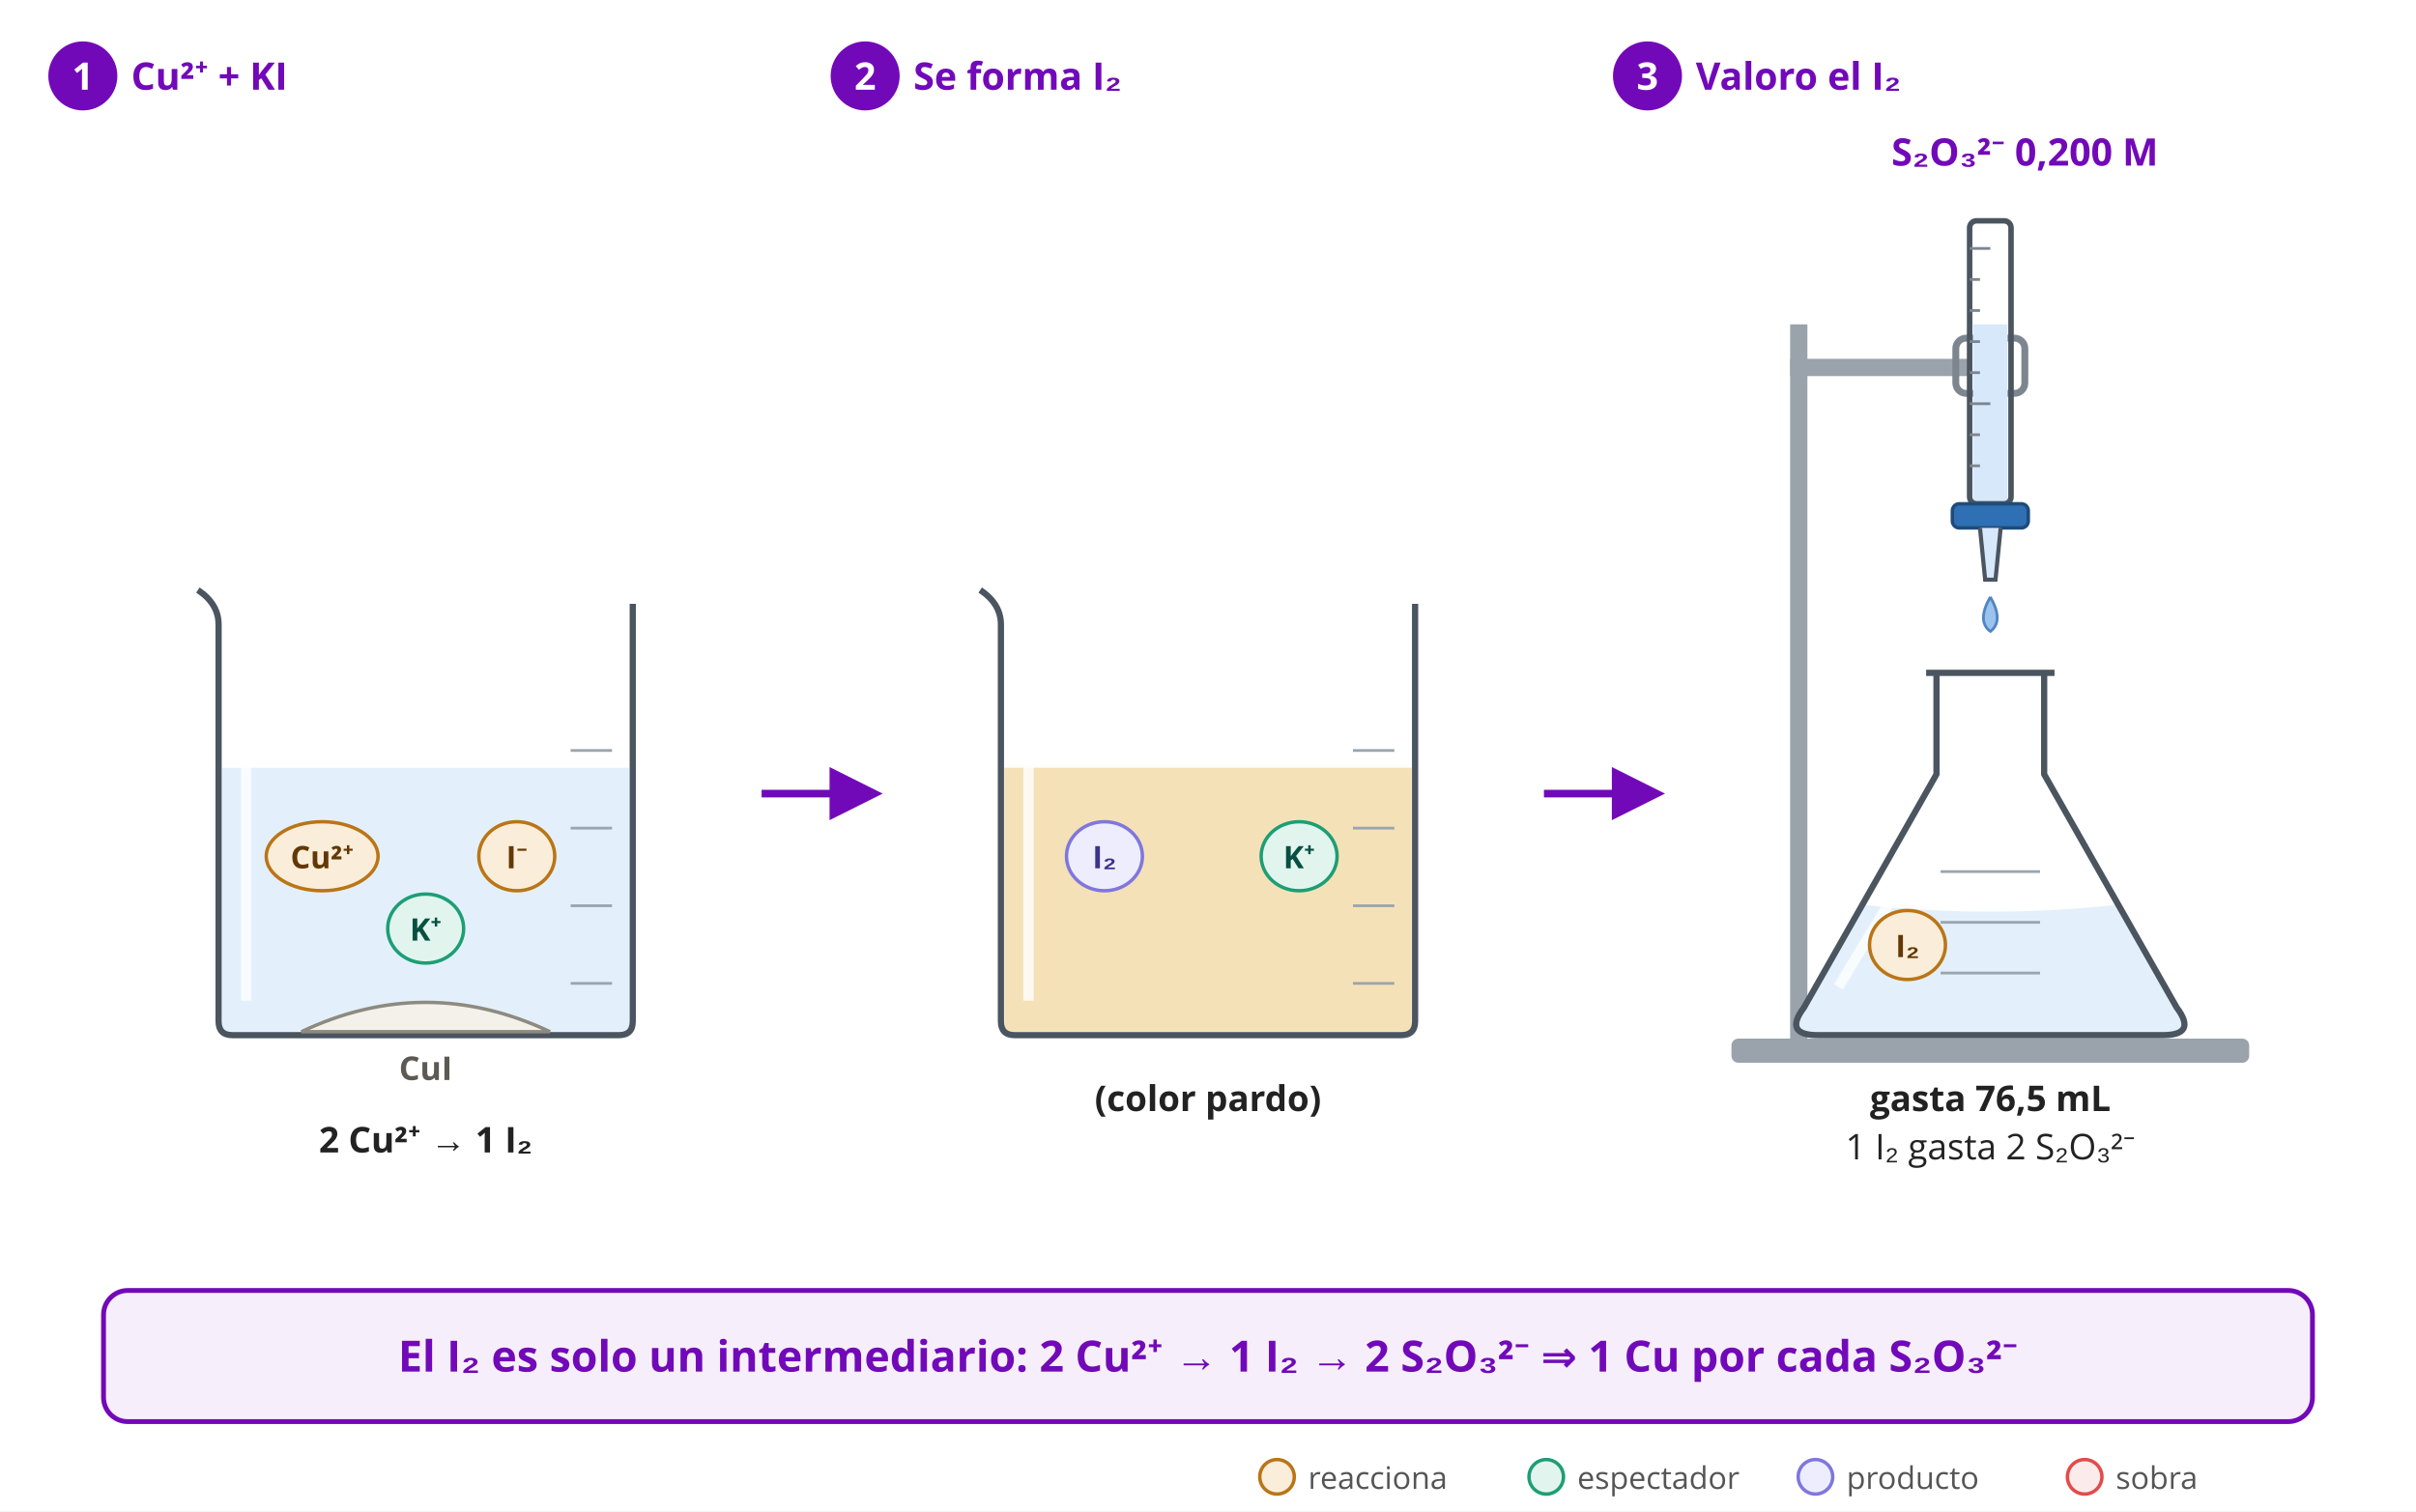
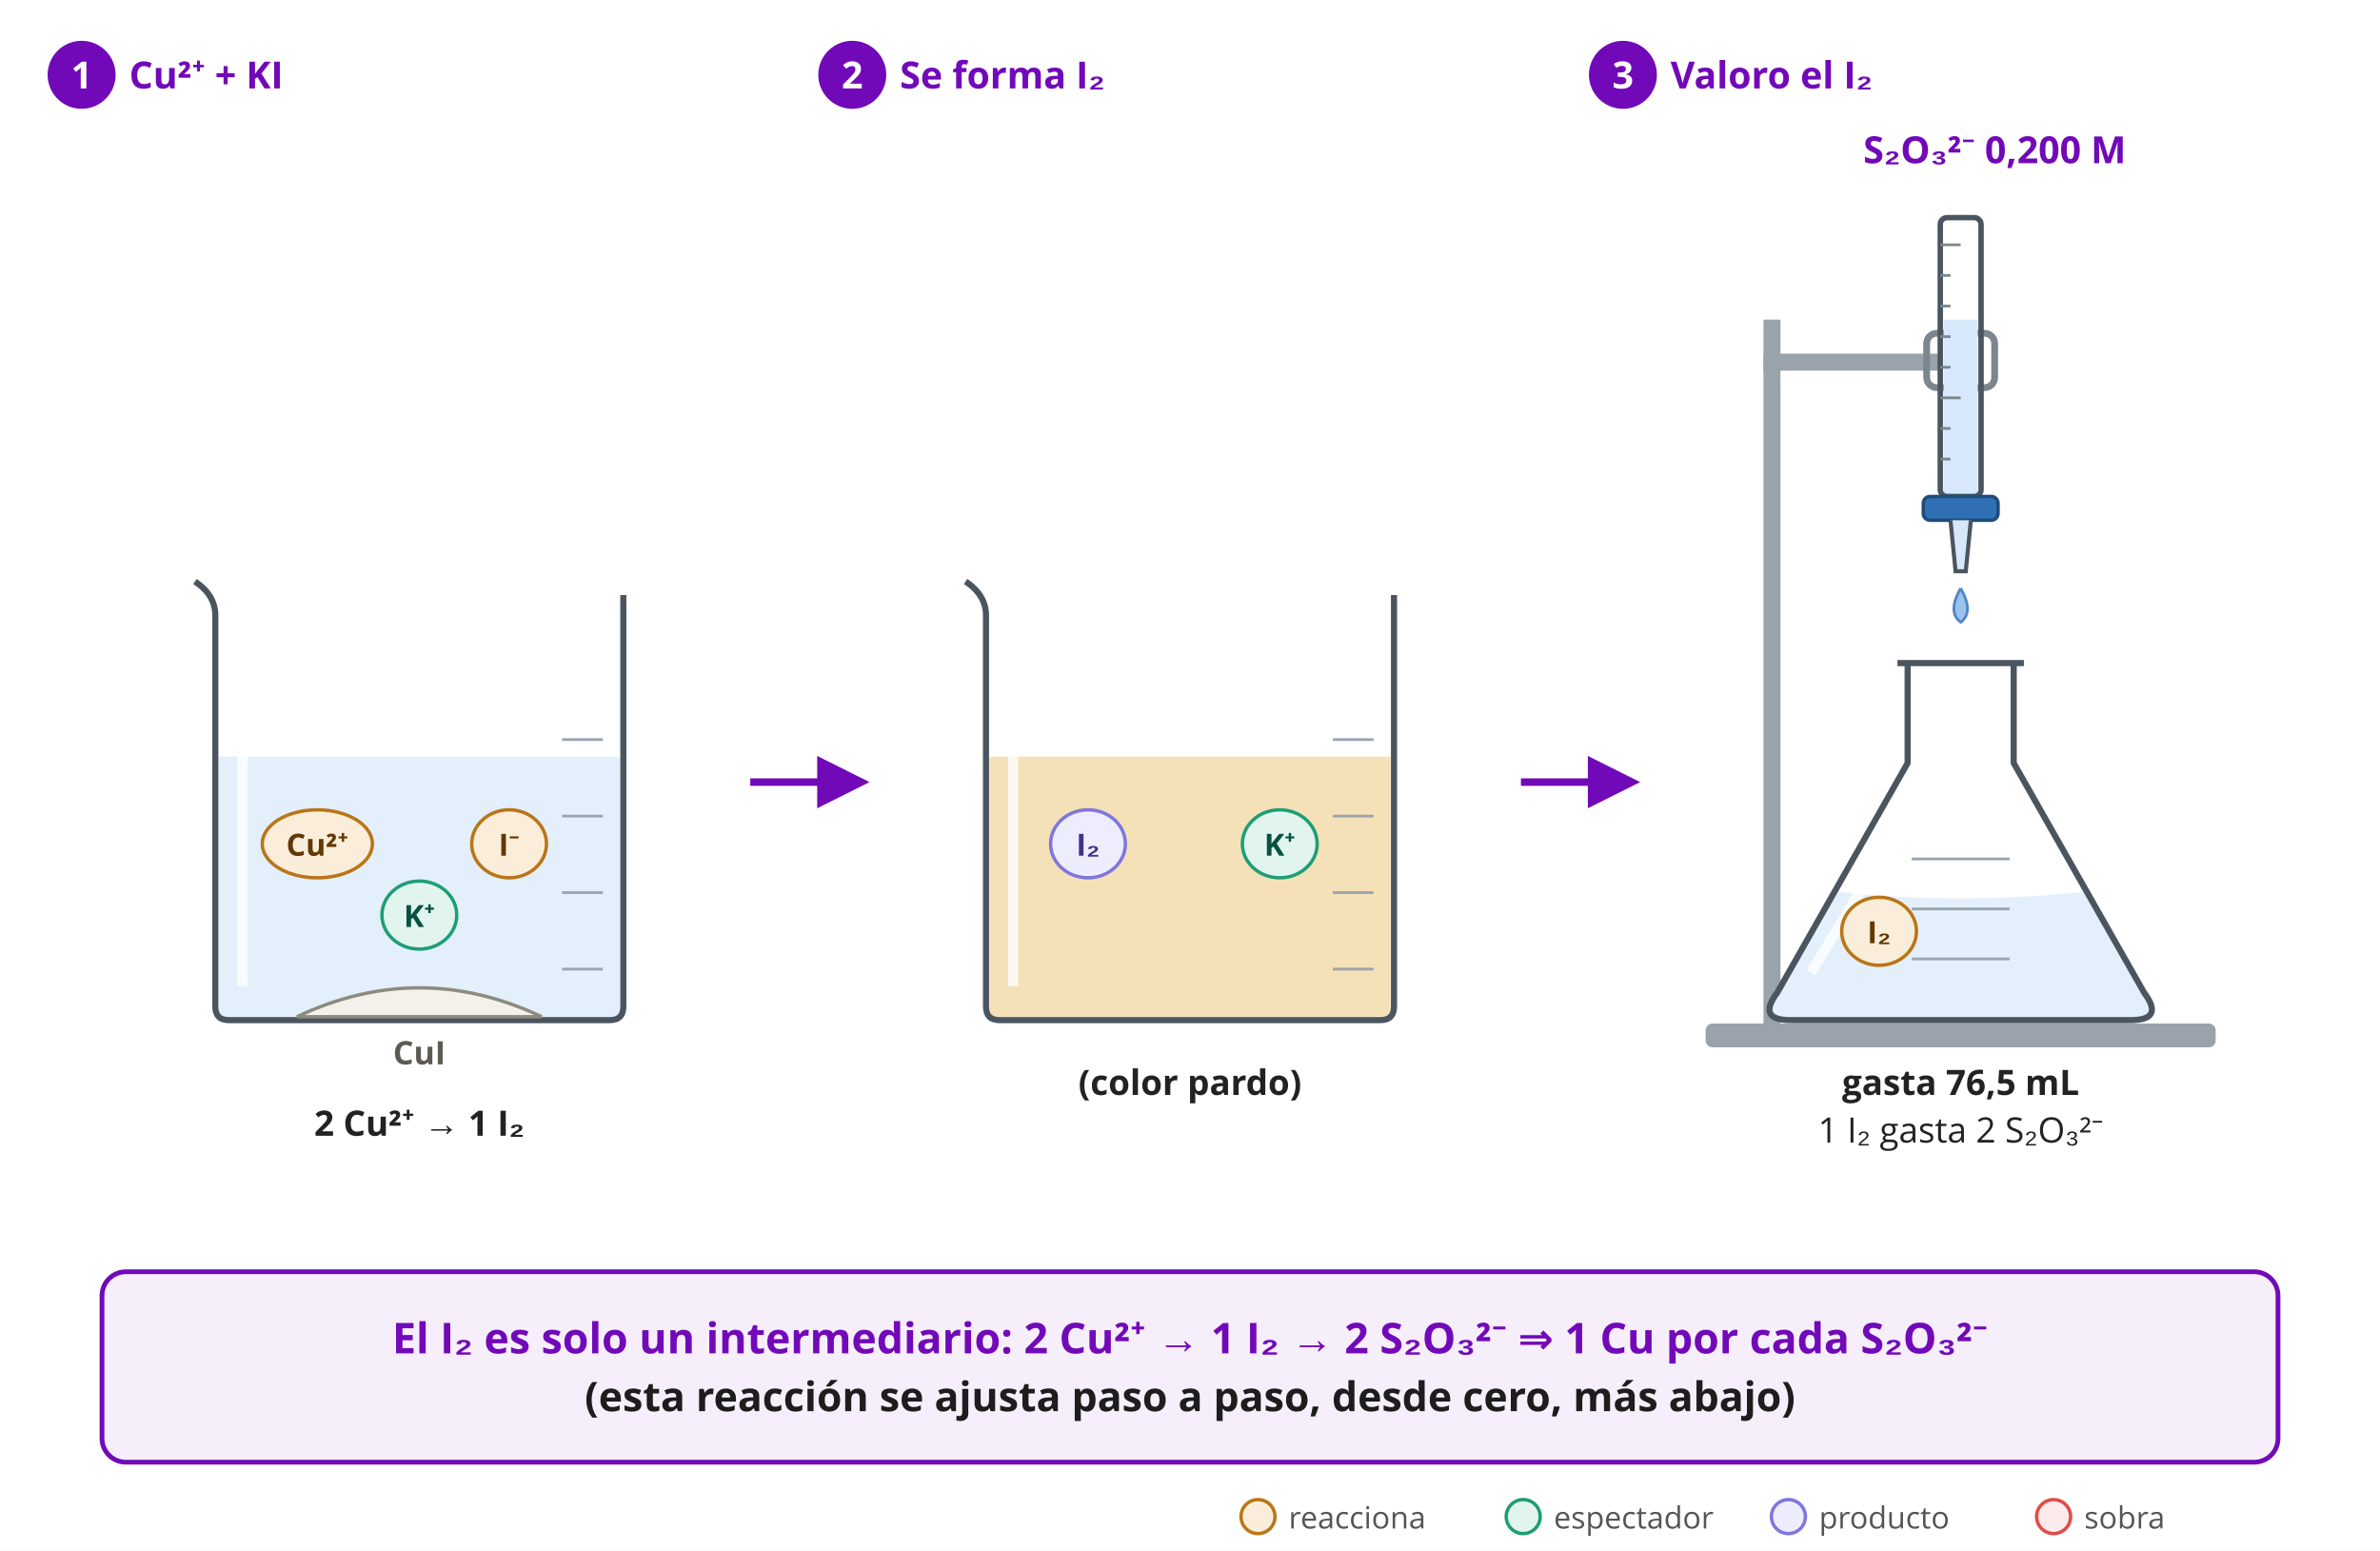
- <svg xmlns="http://www.w3.org/2000/svg" viewBox="0 0 700 438" width="700" height="438">
+ <svg xmlns="http://www.w3.org/2000/svg" viewBox="0 0 700 456" width="700" height="456">
  <defs>
    <marker id="pta" viewBox="0 0 10 10" refX="8" refY="5" markerWidth="7" markerHeight="7" orient="auto-start-reverse">
      <path d="M0 0 L10 5 L0 10 z" fill="#7209b9" />
    </marker>
  </defs>
-   <rect width="700" height="438" fill="white" />
+   <rect width="700" height="456" fill="white" />
  <circle cx="24.0" cy="22" r="10" fill="#7209b9" />
  <text x="24.0" y="26" text-anchor="middle" font-size="11" font-weight="bold" fill="white" font-family="Open Sans, Arial, sans-serif">1</text>
  <text x="40.0" y="26" text-anchor="start" font-size="11.5" font-weight="bold" fill="#7209b9" font-family="Open Sans, Arial, sans-serif" />
  <text x="38.0" y="26" text-anchor="start" font-size="11" font-weight="bold" fill="#7209b9" font-family="Open Sans, Arial, sans-serif">Cu²⁺ + KI</text>
  <rect x="64.333" y="222.5" width="118" height="76.5" fill="#e3f0fb" />
  <path d="M57.333 171 Q63.333 175 63.333 181 V296 Q63.333 300 67.333 300 H179.333 Q183.333 300 183.333 296 V175" fill="none" stroke="#4a5560" stroke-width="1.8" />
  <line x1="165.333" y1="285.0" x2="177.333" y2="285.0" stroke="#9aa5ae" stroke-width=".8" />
  <line x1="165.333" y1="262.5" x2="177.333" y2="262.5" stroke="#9aa5ae" stroke-width=".8" />
  <line x1="165.333" y1="240.0" x2="177.333" y2="240.0" stroke="#9aa5ae" stroke-width=".8" />
  <line x1="165.333" y1="217.5" x2="177.333" y2="217.5" stroke="#9aa5ae" stroke-width=".8" />
  <line x1="71.333" y1="189" x2="71.333" y2="290" stroke="white" stroke-width="3" opacity=".8" />
  <path d="M87.333 299 Q123.333 282 159.333 299 Z" fill="#f3f1ea" stroke="#8d8a80" />
  <text x="123.333" y="313" text-anchor="middle" font-size="9.5" font-weight="bold" fill="#5c5a52" font-family="Open Sans, Arial, sans-serif">CuI</text>
  <ellipse cx="93.333" cy="248.15" rx="16.2" ry="10" fill="#FAEEDA" stroke="#BA7517" stroke-width="1" />
  <text x="93.333" y="251.65" text-anchor="middle" font-size="9" font-weight="bold" fill="#633806" font-family="Open Sans, Arial, sans-serif">Cu²⁺</text>
  <ellipse cx="149.733" cy="248.15" rx="11" ry="10" fill="#FAEEDA" stroke="#BA7517" stroke-width="1" />
  <text x="149.733" y="251.65" text-anchor="middle" font-size="9" font-weight="bold" fill="#633806" font-family="Open Sans, Arial, sans-serif">I⁻</text>
  <ellipse cx="123.333" cy="269.11" rx="11" ry="10" fill="#E1F5EE" stroke="#1D9E75" stroke-width="1" />
  <text x="123.333" y="272.61" text-anchor="middle" font-size="9" font-weight="bold" fill="#085041" font-family="Open Sans, Arial, sans-serif">K⁺</text>
  <text x="123.333" y="334" text-anchor="middle" font-size="10.3" font-weight="bold" fill="#222" font-family="Open Sans, Arial, sans-serif">2 Cu²⁺ → 1 I₂</text>
  <path d="M220.667 230 L252.667 230" fill="none" stroke="#7209b9" stroke-width="2.2" marker-end="url(#pta)" />
  <circle cx="250.667" cy="22" r="10" fill="#7209b9" />
  <text x="250.667" y="26" text-anchor="middle" font-size="11" font-weight="bold" fill="white" font-family="Open Sans, Arial, sans-serif">2</text>
  <text x="266.667" y="26" text-anchor="start" font-size="11.5" font-weight="bold" fill="#7209b9" font-family="Open Sans, Arial, sans-serif" />
  <text x="264.667" y="26" text-anchor="start" font-size="11" font-weight="bold" fill="#7209b9" font-family="Open Sans, Arial, sans-serif">Se forma I₂</text>
  <rect x="291.0" y="222.5" width="118" height="76.5" fill="#F5E1B8" />
  <path d="M284.0 171 Q290.0 175 290.0 181 V296 Q290.0 300 294.0 300 H406.0 Q410.0 300 410.0 296 V175" fill="none" stroke="#4a5560" stroke-width="1.8" />
  <line x1="392.0" y1="285.0" x2="404.0" y2="285.0" stroke="#9aa5ae" stroke-width=".8" />
  <line x1="392.0" y1="262.5" x2="404.0" y2="262.5" stroke="#9aa5ae" stroke-width=".8" />
  <line x1="392.0" y1="240.0" x2="404.0" y2="240.0" stroke="#9aa5ae" stroke-width=".8" />
  <line x1="392.0" y1="217.5" x2="404.0" y2="217.5" stroke="#9aa5ae" stroke-width=".8" />
  <line x1="298.0" y1="189" x2="298.0" y2="290" stroke="white" stroke-width="3" opacity=".8" />
  <ellipse cx="320.0" cy="248.15" rx="11" ry="10" fill="#EEEDFE" stroke="#7F77DD" stroke-width="1" />
  <text x="320.0" y="251.65" text-anchor="middle" font-size="9" font-weight="bold" fill="#3C3489" font-family="Open Sans, Arial, sans-serif">I₂</text>
  <ellipse cx="376.4" cy="248.15" rx="11" ry="10" fill="#E1F5EE" stroke="#1D9E75" stroke-width="1" />
  <text x="376.4" y="251.65" text-anchor="middle" font-size="9" font-weight="bold" fill="#085041" font-family="Open Sans, Arial, sans-serif">K⁺</text>
  <text x="350.0" y="322" text-anchor="middle" font-size="10.3" font-weight="bold" fill="#222" font-family="Open Sans, Arial, sans-serif">(color pardo)</text>
  <path d="M447.333 230 L479.333 230" fill="none" stroke="#7209b9" stroke-width="2.2" marker-end="url(#pta)" />
  <circle cx="477.333" cy="22" r="10" fill="#7209b9" />
  <text x="477.333" y="26" text-anchor="middle" font-size="11" font-weight="bold" fill="white" font-family="Open Sans, Arial, sans-serif">3</text>
  <text x="493.333" y="26" text-anchor="start" font-size="11.5" font-weight="bold" fill="#7209b9" font-family="Open Sans, Arial, sans-serif" />
  <text x="491.333" y="26" text-anchor="start" font-size="11" font-weight="bold" fill="#7209b9" font-family="Open Sans, Arial, sans-serif">Valoro el I₂</text>
  <rect x="518.667" y="94" width="5" height="207" fill="#9aa3ab" />
  <rect x="501.667" y="301" width="150" height="7" rx="2" fill="#9aa3ab" />
  <rect x="518.667" y="104" width="52" height="5" fill="#9aa3ab" />
  <rect x="566.667" y="98" width="20" height="16" rx="3" fill="none" stroke="#7d868e" stroke-width="2" />
  <rect x="571.667" y="94" width="10" height="52" fill="#d8e8fb" />
  <rect x="570.667" y="64" width="12" height="82" rx="2" fill="none" stroke="#4a5560" stroke-width="1.6" />
  <line x1="570.667" y1="72" x2="576.667" y2="72" stroke="#7d868e" stroke-width=".8" />
  <line x1="570.667" y1="81" x2="573.667" y2="81" stroke="#7d868e" stroke-width=".8" />
  <line x1="570.667" y1="90" x2="573.667" y2="90" stroke="#7d868e" stroke-width=".8" />
  <line x1="570.667" y1="99" x2="573.667" y2="99" stroke="#7d868e" stroke-width=".8" />
  <line x1="570.667" y1="108" x2="573.667" y2="108" stroke="#7d868e" stroke-width=".8" />
  <line x1="570.667" y1="117" x2="576.667" y2="117" stroke="#7d868e" stroke-width=".8" />
  <line x1="570.667" y1="126" x2="573.667" y2="126" stroke="#7d868e" stroke-width=".8" />
  <line x1="570.667" y1="135" x2="573.667" y2="135" stroke="#7d868e" stroke-width=".8" />
  <rect x="565.667" y="146" width="22" height="7" rx="2" fill="#2f6fb3" stroke="#1e4b7a" />
  <path d="M573.667 153 L575.167 168 H578.167 L579.667 153" fill="#d8e8fb" stroke="#4a5560" stroke-width="1.2" />
  <path d="M576.667 173 q-4 7 0 10 q4 -3 0 -10" fill="#9cc3ee" stroke="#4f86c2" stroke-width=".8" />
  <text x="586.667" y="48.0" text-anchor="middle" font-size="11.0" font-weight="bold" fill="#7209b9" font-family="Open Sans, Arial, sans-serif">S₂O₃²⁻ 0,200 M</text>
  <path d="M539.594 262.2 Q576.667 266.2 613.739 262.2 L630.667 292 Q636.667 300 626.667 300 H526.667 Q516.667 300 522.667 292 Z" fill="#e3f0fb" stroke="none" />
  <path d="M558.067 195 H595.267 M561.067 195 V224.4 L522.667 292 Q516.667 300 526.667 300 H626.667 Q636.667 300 630.667 292 L592.267 224.4 V195" fill="none" stroke="#4a5560" stroke-width="1.8" stroke-linejoin="round" />
  <path d="M532.667 286 L565.067 232.4" stroke="white" stroke-width="3" opacity=".8" />
  <line x1="562.267" y1="282.0" x2="591.067" y2="282.0" stroke="#9aa5ae" stroke-width=".8" />
  <line x1="562.267" y1="267.3" x2="591.067" y2="267.3" stroke="#9aa5ae" stroke-width=".8" />
  <line x1="562.267" y1="252.6" x2="591.067" y2="252.6" stroke="#9aa5ae" stroke-width=".8" />
  <ellipse cx="552.667" cy="273.876" rx="11" ry="10" fill="#FAEEDA" stroke="#BA7517" stroke-width="1" />
  <text x="552.667" y="277.376" text-anchor="middle" font-size="9" font-weight="bold" fill="#633806" font-family="Open Sans, Arial, sans-serif">I₂</text>
  <text x="576.667" y="322" text-anchor="middle" font-size="10.3" font-weight="bold" fill="#222" font-family="Open Sans, Arial, sans-serif">gasta 76,5 mL</text>
  <text x="576.667" y="336" text-anchor="middle" font-size="10.3" font-weight="normal" fill="#222" font-family="Open Sans, Arial, sans-serif">1 I₂ gasta 2 S₂O₃²⁻</text>
-   <rect x="30" y="374" width="640" height="38" rx="7" fill="#f6effb" stroke="#7209b9" stroke-width="1.4" />
-   <text x="350.0" y="397.5" text-anchor="middle" font-size="12.5" font-weight="bold" fill="#7209b9" font-family="Open Sans, Arial, sans-serif">El I₂ es solo un intermediario: 2 Cu²⁺ → 1 I₂ → 2 S₂O₃²⁻ ⇒ 1 Cu por cada S₂O₃²⁻</text>
-   <circle cx="370" cy="428" r="5" fill="#FAEEDA" stroke="#BA7517" />
-   <text x="379" y="431.5" text-anchor="start" font-size="9" font-weight="normal" fill="#555" font-family="Open Sans, Arial, sans-serif">reacciona</text>
-   <circle cx="448" cy="428" r="5" fill="#E1F5EE" stroke="#1D9E75" />
-   <text x="457" y="431.5" text-anchor="start" font-size="9" font-weight="normal" fill="#555" font-family="Open Sans, Arial, sans-serif">espectador</text>
-   <circle cx="526" cy="428" r="5" fill="#EEEDFE" stroke="#7F77DD" />
-   <text x="535" y="431.5" text-anchor="start" font-size="9" font-weight="normal" fill="#555" font-family="Open Sans, Arial, sans-serif">producto</text>
-   <circle cx="604" cy="428" r="5" fill="#FCEBEB" stroke="#E24B4A" />
-   <text x="613" y="431.5" text-anchor="start" font-size="9" font-weight="normal" fill="#555" font-family="Open Sans, Arial, sans-serif">sobra</text>
+   <rect x="30" y="374" width="640" height="56" rx="7" fill="#f6effb" stroke="#7209b9" stroke-width="1.4" />
+   <text x="350.0" y="398.0" text-anchor="middle" font-size="12.5" font-weight="bold" fill="#7209b9" font-family="Open Sans, Arial, sans-serif">El I₂ es solo un intermediario: 2 Cu²⁺ → 1 I₂ → 2 S₂O₃²⁻ ⇒ 1 Cu por cada S₂O₃²⁻</text>
+   <text x="350.0" y="415.0" text-anchor="middle" font-size="12" font-weight="bold" fill="#1d1d1d" font-family="Open Sans, Arial, sans-serif">(esta reacción se ajusta paso a paso, desde cero, más abajo)</text>
+   <circle cx="370" cy="446" r="5" fill="#FAEEDA" stroke="#BA7517" />
+   <text x="379" y="449.5" text-anchor="start" font-size="9" font-weight="normal" fill="#555" font-family="Open Sans, Arial, sans-serif">reacciona</text>
+   <circle cx="448" cy="446" r="5" fill="#E1F5EE" stroke="#1D9E75" />
+   <text x="457" y="449.5" text-anchor="start" font-size="9" font-weight="normal" fill="#555" font-family="Open Sans, Arial, sans-serif">espectador</text>
+   <circle cx="526" cy="446" r="5" fill="#EEEDFE" stroke="#7F77DD" />
+   <text x="535" y="449.5" text-anchor="start" font-size="9" font-weight="normal" fill="#555" font-family="Open Sans, Arial, sans-serif">producto</text>
+   <circle cx="604" cy="446" r="5" fill="#FCEBEB" stroke="#E24B4A" />
+   <text x="613" y="449.5" text-anchor="start" font-size="9" font-weight="normal" fill="#555" font-family="Open Sans, Arial, sans-serif">sobra</text>
</svg>
